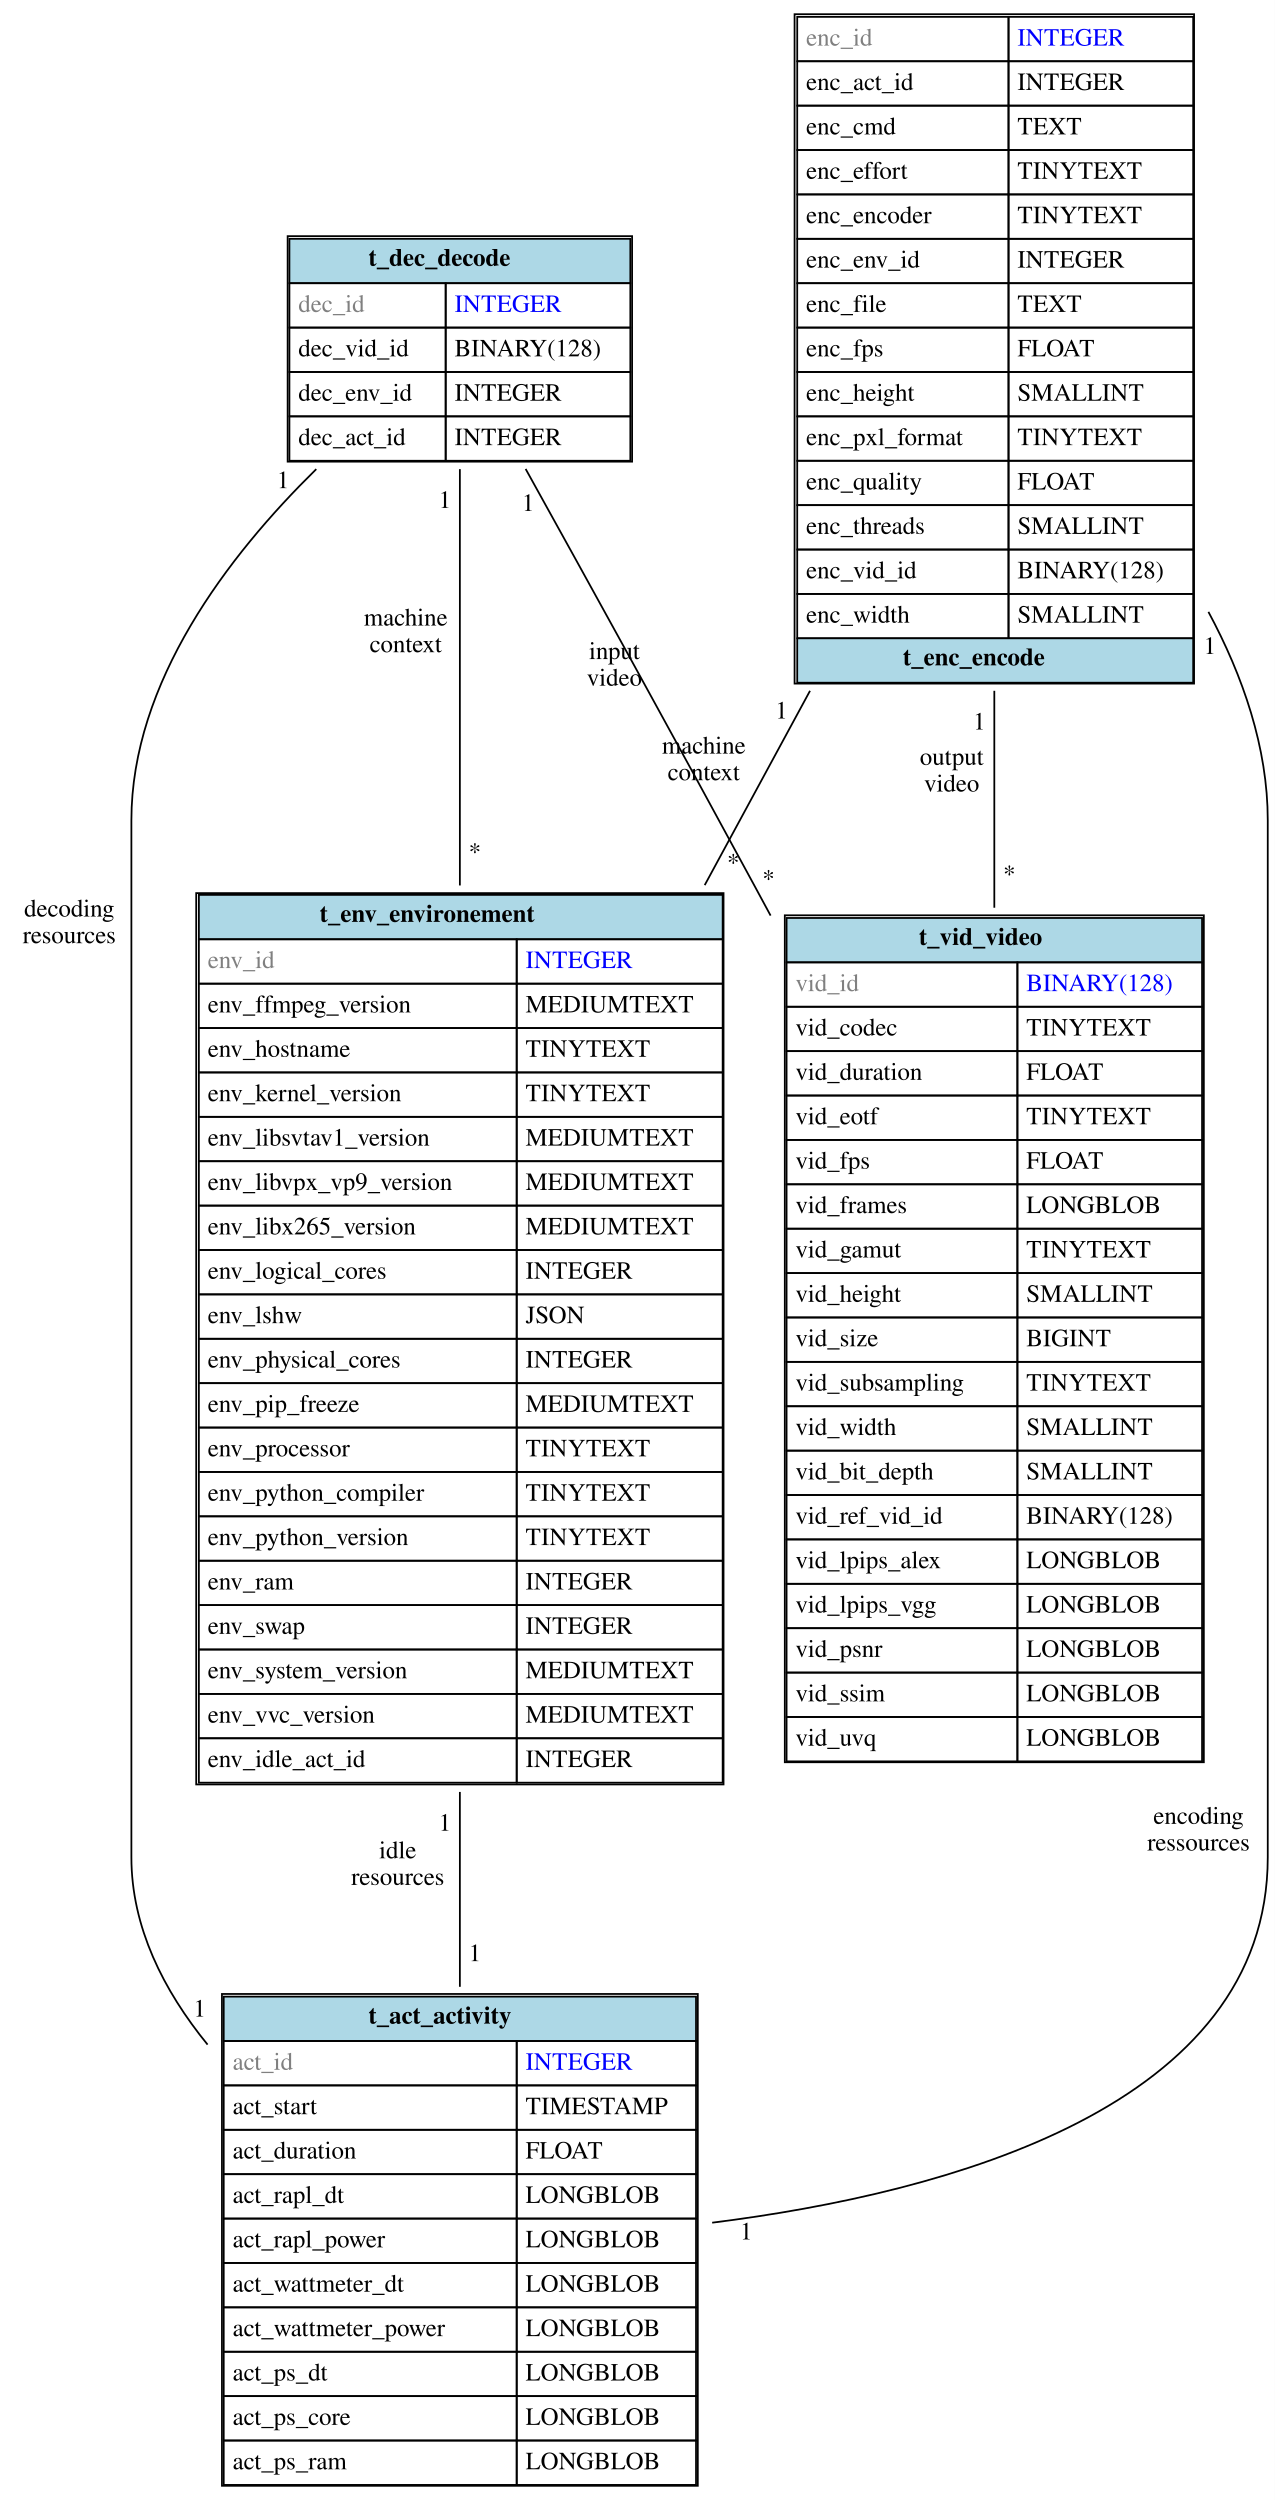
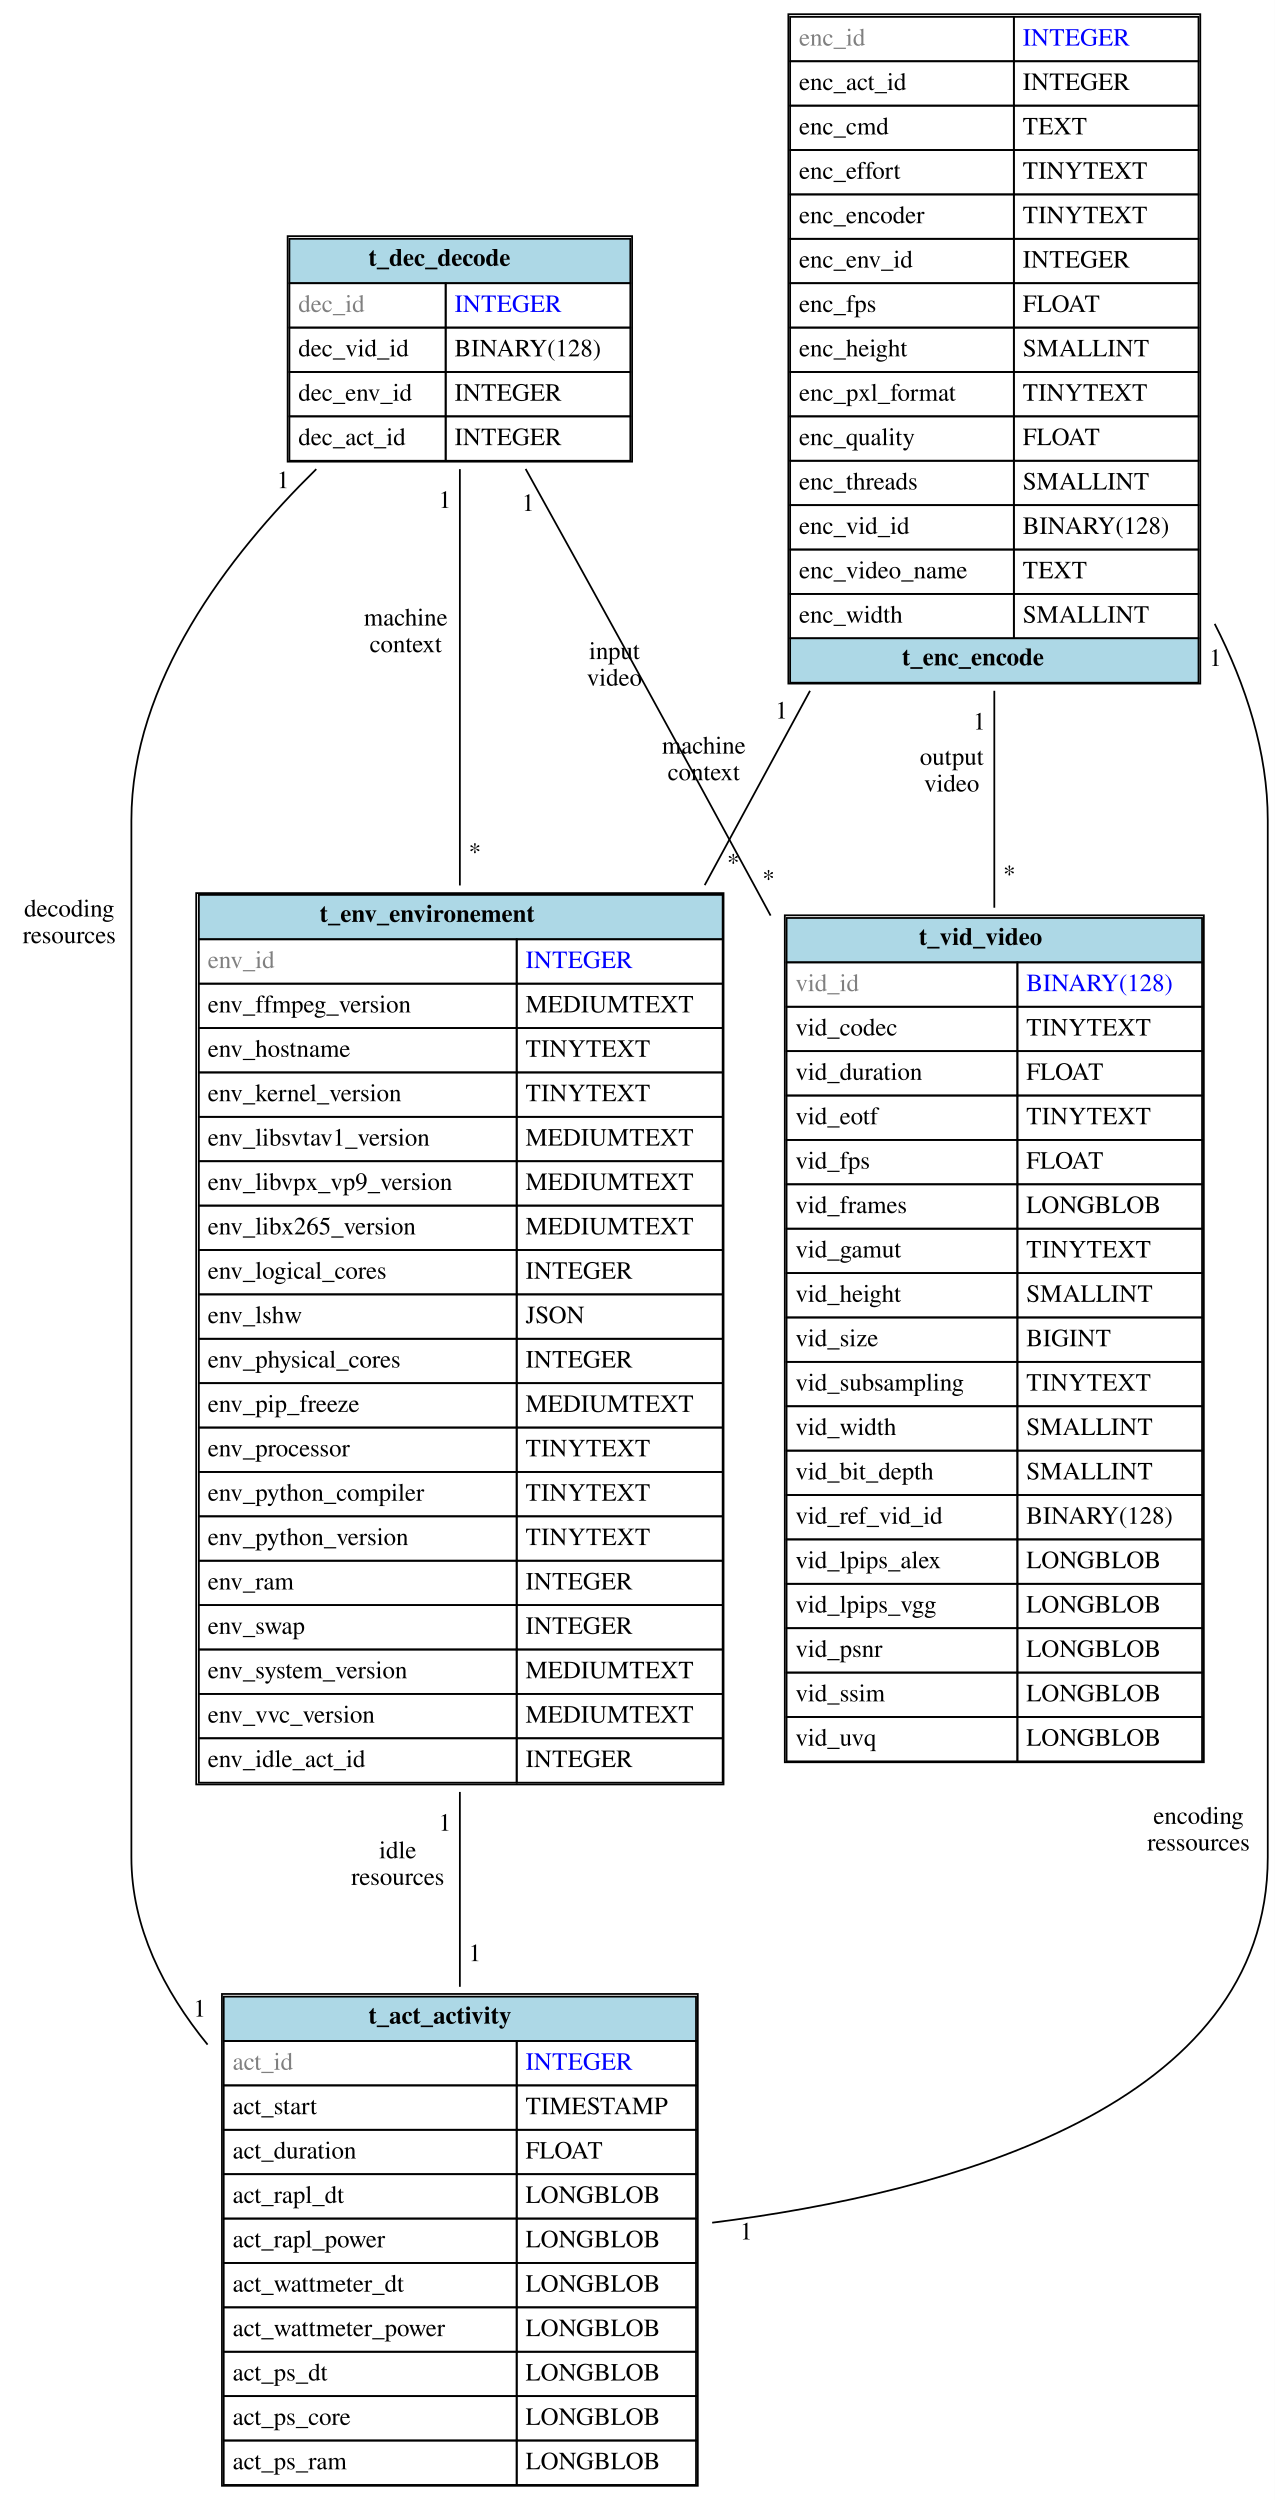
<svg xmlns="http://www.w3.org/2000/svg" width="718pt" height="1408pt" viewBox="0.00 0.00 718.00 1408.00">
  <g id="graph0" class="graph" transform="scale(1 1) rotate(0) translate(4 1404)">
    <polygon fill="white" stroke="transparent" points="-4,4 -4,-1404 714,-1404 714,4 -4,4" />
    <g id="node1" class="node">
      <polygon fill="lightblue" stroke="transparent" points="122,-254.5 122,-279.5 388,-279.5 388,-254.5 122,-254.5" />
      <polygon fill="none" stroke="black" points="122,-254.5 122,-279.5 388,-279.5 388,-254.5 122,-254.5" />
      <text text-anchor="start" x="203.5" y="-264.3" font-family="Times,serif" font-weight="bold" font-size="14.00">t_act_activity</text>
      <polygon fill="none" stroke="black" points="122,-229.5 122,-254.5 287,-254.5 287,-229.5 122,-229.5" />
      <text text-anchor="start" x="127" y="-238.3" font-family="Times,serif" font-size="14.00" fill="gray">act_id</text>
      <polygon fill="none" stroke="black" points="287,-229.5 287,-254.5 388,-254.5 388,-229.5 287,-229.5" />
      <text text-anchor="start" x="292" y="-238.3" font-family="Times,serif" font-size="14.00" fill="blue">INTEGER</text>
      <polygon fill="none" stroke="black" points="122,-204.5 122,-229.5 287,-229.5 287,-204.5 122,-204.5" />
      <text text-anchor="start" x="127" y="-213.3" font-family="Times,serif" font-size="14.00">act_start</text>
      <polygon fill="none" stroke="black" points="287,-204.5 287,-229.5 388,-229.5 388,-204.5 287,-204.5" />
      <text text-anchor="start" x="292" y="-213.3" font-family="Times,serif" font-size="14.00">TIMESTAMP</text>
      <polygon fill="none" stroke="black" points="122,-179.5 122,-204.5 287,-204.5 287,-179.5 122,-179.5" />
      <text text-anchor="start" x="127" y="-188.3" font-family="Times,serif" font-size="14.00">act_duration</text>
      <polygon fill="none" stroke="black" points="287,-179.5 287,-204.5 388,-204.5 388,-179.5 287,-179.5" />
      <text text-anchor="start" x="292" y="-188.3" font-family="Times,serif" font-size="14.00">FLOAT</text>
      <polygon fill="none" stroke="black" points="122,-154.5 122,-179.5 287,-179.5 287,-154.5 122,-154.5" />
      <text text-anchor="start" x="127" y="-163.3" font-family="Times,serif" font-size="14.00">act_rapl_dt</text>
      <polygon fill="none" stroke="black" points="287,-154.5 287,-179.5 388,-179.5 388,-154.5 287,-154.5" />
      <text text-anchor="start" x="292" y="-163.3" font-family="Times,serif" font-size="14.00">LONGBLOB</text>
      <polygon fill="none" stroke="black" points="122,-129.5 122,-154.5 287,-154.5 287,-129.5 122,-129.5" />
      <text text-anchor="start" x="127" y="-138.3" font-family="Times,serif" font-size="14.00">act_rapl_power</text>
      <polygon fill="none" stroke="black" points="287,-129.5 287,-154.5 388,-154.5 388,-129.5 287,-129.5" />
      <text text-anchor="start" x="292" y="-138.3" font-family="Times,serif" font-size="14.00">LONGBLOB</text>
      <polygon fill="none" stroke="black" points="122,-104.5 122,-129.5 287,-129.5 287,-104.5 122,-104.5" />
      <text text-anchor="start" x="127" y="-113.3" font-family="Times,serif" font-size="14.00">act_wattmeter_dt</text>
      <polygon fill="none" stroke="black" points="287,-104.5 287,-129.5 388,-129.5 388,-104.5 287,-104.5" />
      <text text-anchor="start" x="292" y="-113.3" font-family="Times,serif" font-size="14.00">LONGBLOB</text>
      <polygon fill="none" stroke="black" points="122,-79.5 122,-104.5 287,-104.5 287,-79.5 122,-79.5" />
      <text text-anchor="start" x="127" y="-88.3" font-family="Times,serif" font-size="14.00">act_wattmeter_power</text>
      <polygon fill="none" stroke="black" points="287,-79.5 287,-104.5 388,-104.5 388,-79.5 287,-79.5" />
      <text text-anchor="start" x="292" y="-88.3" font-family="Times,serif" font-size="14.00">LONGBLOB</text>
      <polygon fill="none" stroke="black" points="122,-54.5 122,-79.5 287,-79.5 287,-54.5 122,-54.5" />
      <text text-anchor="start" x="127" y="-63.3" font-family="Times,serif" font-size="14.00">act_ps_dt</text>
      <polygon fill="none" stroke="black" points="287,-54.5 287,-79.5 388,-79.5 388,-54.5 287,-54.5" />
      <text text-anchor="start" x="292" y="-63.3" font-family="Times,serif" font-size="14.00">LONGBLOB</text>
      <polygon fill="none" stroke="black" points="122,-29.5 122,-54.5 287,-54.5 287,-29.5 122,-29.5" />
      <text text-anchor="start" x="127" y="-38.3" font-family="Times,serif" font-size="14.00">act_ps_core</text>
      <polygon fill="none" stroke="black" points="287,-29.5 287,-54.5 388,-54.5 388,-29.5 287,-29.5" />
      <text text-anchor="start" x="292" y="-38.3" font-family="Times,serif" font-size="14.00">LONGBLOB</text>
      <polygon fill="none" stroke="black" points="122,-4.5 122,-29.5 287,-29.5 287,-4.5 122,-4.5" />
      <text text-anchor="start" x="127" y="-13.3" font-family="Times,serif" font-size="14.00">act_ps_ram</text>
      <polygon fill="none" stroke="black" points="287,-4.5 287,-29.5 388,-29.5 388,-4.5 287,-4.5" />
      <text text-anchor="start" x="292" y="-13.3" font-family="Times,serif" font-size="14.00">LONGBLOB</text>
      <polygon fill="none" stroke="black" points="121,-4 121,-281 389,-281 389,-4 121,-4" />
    </g>
    <g id="node2" class="node">
      <polygon fill="lightblue" stroke="transparent" points="439,-862 439,-887 673,-887 673,-862 439,-862" />
      <polygon fill="none" stroke="black" points="439,-862 439,-887 673,-887 673,-862 439,-862" />
      <text text-anchor="start" x="513.5" y="-871.8" font-family="Times,serif" font-weight="bold" font-size="14.00">t_vid_video</text>
      <polygon fill="none" stroke="black" points="439,-837 439,-862 569,-862 569,-837 439,-837" />
      <text text-anchor="start" x="444" y="-845.8" font-family="Times,serif" font-size="14.00" fill="gray">vid_id</text>
      <polygon fill="none" stroke="black" points="569,-837 569,-862 673,-862 673,-837 569,-837" />
      <text text-anchor="start" x="574" y="-845.8" font-family="Times,serif" font-size="14.00" fill="blue">BINARY(128)</text>
      <polygon fill="none" stroke="black" points="439,-812 439,-837 569,-837 569,-812 439,-812" />
      <text text-anchor="start" x="444" y="-820.8" font-family="Times,serif" font-size="14.00">vid_codec</text>
      <polygon fill="none" stroke="black" points="569,-812 569,-837 673,-837 673,-812 569,-812" />
      <text text-anchor="start" x="574" y="-820.8" font-family="Times,serif" font-size="14.00">TINYTEXT</text>
      <polygon fill="none" stroke="black" points="439,-787 439,-812 569,-812 569,-787 439,-787" />
      <text text-anchor="start" x="444" y="-795.8" font-family="Times,serif" font-size="14.00">vid_duration</text>
      <polygon fill="none" stroke="black" points="569,-787 569,-812 673,-812 673,-787 569,-787" />
      <text text-anchor="start" x="574" y="-795.8" font-family="Times,serif" font-size="14.00">FLOAT</text>
      <polygon fill="none" stroke="black" points="439,-762 439,-787 569,-787 569,-762 439,-762" />
      <text text-anchor="start" x="444" y="-770.8" font-family="Times,serif" font-size="14.00">vid_eotf</text>
      <polygon fill="none" stroke="black" points="569,-762 569,-787 673,-787 673,-762 569,-762" />
      <text text-anchor="start" x="574" y="-770.8" font-family="Times,serif" font-size="14.00">TINYTEXT</text>
      <polygon fill="none" stroke="black" points="439,-737 439,-762 569,-762 569,-737 439,-737" />
      <text text-anchor="start" x="444" y="-745.8" font-family="Times,serif" font-size="14.00">vid_fps</text>
      <polygon fill="none" stroke="black" points="569,-737 569,-762 673,-762 673,-737 569,-737" />
      <text text-anchor="start" x="574" y="-745.8" font-family="Times,serif" font-size="14.00">FLOAT</text>
      <polygon fill="none" stroke="black" points="439,-712 439,-737 569,-737 569,-712 439,-712" />
      <text text-anchor="start" x="444" y="-720.8" font-family="Times,serif" font-size="14.00">vid_frames</text>
      <polygon fill="none" stroke="black" points="569,-712 569,-737 673,-737 673,-712 569,-712" />
      <text text-anchor="start" x="574" y="-720.8" font-family="Times,serif" font-size="14.00">LONGBLOB</text>
      <polygon fill="none" stroke="black" points="439,-687 439,-712 569,-712 569,-687 439,-687" />
      <text text-anchor="start" x="444" y="-695.8" font-family="Times,serif" font-size="14.00">vid_gamut</text>
      <polygon fill="none" stroke="black" points="569,-687 569,-712 673,-712 673,-687 569,-687" />
      <text text-anchor="start" x="574" y="-695.8" font-family="Times,serif" font-size="14.00">TINYTEXT</text>
      <polygon fill="none" stroke="black" points="439,-662 439,-687 569,-687 569,-662 439,-662" />
      <text text-anchor="start" x="444" y="-670.8" font-family="Times,serif" font-size="14.00">vid_height</text>
      <polygon fill="none" stroke="black" points="569,-662 569,-687 673,-687 673,-662 569,-662" />
      <text text-anchor="start" x="574" y="-670.8" font-family="Times,serif" font-size="14.00">SMALLINT</text>
      <polygon fill="none" stroke="black" points="439,-637 439,-662 569,-662 569,-637 439,-637" />
      <text text-anchor="start" x="444" y="-645.8" font-family="Times,serif" font-size="14.00">vid_size</text>
      <polygon fill="none" stroke="black" points="569,-637 569,-662 673,-662 673,-637 569,-637" />
      <text text-anchor="start" x="574" y="-645.8" font-family="Times,serif" font-size="14.00">BIGINT</text>
      <polygon fill="none" stroke="black" points="439,-612 439,-637 569,-637 569,-612 439,-612" />
      <text text-anchor="start" x="444" y="-620.8" font-family="Times,serif" font-size="14.00">vid_subsampling</text>
      <polygon fill="none" stroke="black" points="569,-612 569,-637 673,-637 673,-612 569,-612" />
      <text text-anchor="start" x="574" y="-620.8" font-family="Times,serif" font-size="14.00">TINYTEXT</text>
      <polygon fill="none" stroke="black" points="439,-587 439,-612 569,-612 569,-587 439,-587" />
      <text text-anchor="start" x="444" y="-595.8" font-family="Times,serif" font-size="14.00">vid_width</text>
      <polygon fill="none" stroke="black" points="569,-587 569,-612 673,-612 673,-587 569,-587" />
      <text text-anchor="start" x="574" y="-595.8" font-family="Times,serif" font-size="14.00">SMALLINT</text>
      <polygon fill="none" stroke="black" points="439,-562 439,-587 569,-587 569,-562 439,-562" />
      <text text-anchor="start" x="444" y="-570.8" font-family="Times,serif" font-size="14.00">vid_bit_depth</text>
      <polygon fill="none" stroke="black" points="569,-562 569,-587 673,-587 673,-562 569,-562" />
      <text text-anchor="start" x="574" y="-570.8" font-family="Times,serif" font-size="14.00">SMALLINT</text>
      <polygon fill="none" stroke="black" points="439,-537 439,-562 569,-562 569,-537 439,-537" />
      <text text-anchor="start" x="444" y="-545.8" font-family="Times,serif" font-size="14.00">vid_ref_vid_id</text>
      <polygon fill="none" stroke="black" points="569,-537 569,-562 673,-562 673,-537 569,-537" />
      <text text-anchor="start" x="574" y="-545.8" font-family="Times,serif" font-size="14.00">BINARY(128)</text>
      <polygon fill="none" stroke="black" points="439,-512 439,-537 569,-537 569,-512 439,-512" />
      <text text-anchor="start" x="444" y="-520.8" font-family="Times,serif" font-size="14.00">vid_lpips_alex</text>
      <polygon fill="none" stroke="black" points="569,-512 569,-537 673,-537 673,-512 569,-512" />
      <text text-anchor="start" x="574" y="-520.8" font-family="Times,serif" font-size="14.00">LONGBLOB</text>
      <polygon fill="none" stroke="black" points="439,-487 439,-512 569,-512 569,-487 439,-487" />
      <text text-anchor="start" x="444" y="-495.8" font-family="Times,serif" font-size="14.00">vid_lpips_vgg</text>
      <polygon fill="none" stroke="black" points="569,-487 569,-512 673,-512 673,-487 569,-487" />
      <text text-anchor="start" x="574" y="-495.8" font-family="Times,serif" font-size="14.00">LONGBLOB</text>
      <polygon fill="none" stroke="black" points="439,-462 439,-487 569,-487 569,-462 439,-462" />
      <text text-anchor="start" x="444" y="-470.8" font-family="Times,serif" font-size="14.00">vid_psnr</text>
      <polygon fill="none" stroke="black" points="569,-462 569,-487 673,-487 673,-462 569,-462" />
      <text text-anchor="start" x="574" y="-470.8" font-family="Times,serif" font-size="14.00">LONGBLOB</text>
      <polygon fill="none" stroke="black" points="439,-437 439,-462 569,-462 569,-437 439,-437" />
      <text text-anchor="start" x="444" y="-445.8" font-family="Times,serif" font-size="14.00">vid_ssim</text>
      <polygon fill="none" stroke="black" points="569,-437 569,-462 673,-462 673,-437 569,-437" />
      <text text-anchor="start" x="574" y="-445.8" font-family="Times,serif" font-size="14.00">LONGBLOB</text>
      <polygon fill="none" stroke="black" points="439,-412 439,-437 569,-437 569,-412 439,-412" />
      <text text-anchor="start" x="444" y="-420.8" font-family="Times,serif" font-size="14.00">vid_uvq</text>
      <polygon fill="none" stroke="black" points="569,-412 569,-437 673,-437 673,-412 569,-412" />
      <text text-anchor="start" x="574" y="-420.8" font-family="Times,serif" font-size="14.00">LONGBLOB</text>
      <polygon fill="none" stroke="black" points="438,-411.5 438,-888.5 674,-888.5 674,-411.5 438,-411.5" />
    </g>
    <g id="node3" class="node">
      <polygon fill="lightblue" stroke="transparent" points="108,-875 108,-900 403,-900 403,-875 108,-875" />
      <polygon fill="none" stroke="black" points="108,-875 108,-900 403,-900 403,-875 108,-875" />
      <text text-anchor="start" x="176" y="-884.8" font-family="Times,serif" font-weight="bold" font-size="14.00">t_env_environement</text>
      <polygon fill="none" stroke="black" points="108,-850 108,-875 287,-875 287,-850 108,-850" />
      <text text-anchor="start" x="113" y="-858.8" font-family="Times,serif" font-size="14.00" fill="gray">env_id</text>
      <polygon fill="none" stroke="black" points="287,-850 287,-875 403,-875 403,-850 287,-850" />
      <text text-anchor="start" x="292" y="-858.8" font-family="Times,serif" font-size="14.00" fill="blue">INTEGER</text>
      <polygon fill="none" stroke="black" points="108,-825 108,-850 287,-850 287,-825 108,-825" />
      <text text-anchor="start" x="113" y="-833.8" font-family="Times,serif" font-size="14.00">env_ffmpeg_version</text>
      <polygon fill="none" stroke="black" points="287,-825 287,-850 403,-850 403,-825 287,-825" />
      <text text-anchor="start" x="292" y="-833.8" font-family="Times,serif" font-size="14.00">MEDIUMTEXT</text>
      <polygon fill="none" stroke="black" points="108,-800 108,-825 287,-825 287,-800 108,-800" />
      <text text-anchor="start" x="113" y="-808.8" font-family="Times,serif" font-size="14.00">env_hostname</text>
      <polygon fill="none" stroke="black" points="287,-800 287,-825 403,-825 403,-800 287,-800" />
      <text text-anchor="start" x="292" y="-808.8" font-family="Times,serif" font-size="14.00">TINYTEXT</text>
      <polygon fill="none" stroke="black" points="108,-775 108,-800 287,-800 287,-775 108,-775" />
      <text text-anchor="start" x="113" y="-783.8" font-family="Times,serif" font-size="14.00">env_kernel_version</text>
      <polygon fill="none" stroke="black" points="287,-775 287,-800 403,-800 403,-775 287,-775" />
      <text text-anchor="start" x="292" y="-783.8" font-family="Times,serif" font-size="14.00">TINYTEXT</text>
      <polygon fill="none" stroke="black" points="108,-750 108,-775 287,-775 287,-750 108,-750" />
      <text text-anchor="start" x="113" y="-758.8" font-family="Times,serif" font-size="14.00">env_libsvtav1_version</text>
      <polygon fill="none" stroke="black" points="287,-750 287,-775 403,-775 403,-750 287,-750" />
      <text text-anchor="start" x="292" y="-758.8" font-family="Times,serif" font-size="14.00">MEDIUMTEXT</text>
      <polygon fill="none" stroke="black" points="108,-725 108,-750 287,-750 287,-725 108,-725" />
      <text text-anchor="start" x="113" y="-733.8" font-family="Times,serif" font-size="14.00">env_libvpx_vp9_version</text>
      <polygon fill="none" stroke="black" points="287,-725 287,-750 403,-750 403,-725 287,-725" />
      <text text-anchor="start" x="292" y="-733.8" font-family="Times,serif" font-size="14.00">MEDIUMTEXT</text>
      <polygon fill="none" stroke="black" points="108,-700 108,-725 287,-725 287,-700 108,-700" />
      <text text-anchor="start" x="113" y="-708.8" font-family="Times,serif" font-size="14.00">env_libx265_version</text>
      <polygon fill="none" stroke="black" points="287,-700 287,-725 403,-725 403,-700 287,-700" />
      <text text-anchor="start" x="292" y="-708.8" font-family="Times,serif" font-size="14.00">MEDIUMTEXT</text>
      <polygon fill="none" stroke="black" points="108,-675 108,-700 287,-700 287,-675 108,-675" />
      <text text-anchor="start" x="113" y="-683.8" font-family="Times,serif" font-size="14.00">env_logical_cores</text>
      <polygon fill="none" stroke="black" points="287,-675 287,-700 403,-700 403,-675 287,-675" />
      <text text-anchor="start" x="292" y="-683.8" font-family="Times,serif" font-size="14.00">INTEGER</text>
      <polygon fill="none" stroke="black" points="108,-650 108,-675 287,-675 287,-650 108,-650" />
      <text text-anchor="start" x="113" y="-658.8" font-family="Times,serif" font-size="14.00">env_lshw</text>
      <polygon fill="none" stroke="black" points="287,-650 287,-675 403,-675 403,-650 287,-650" />
      <text text-anchor="start" x="292" y="-658.8" font-family="Times,serif" font-size="14.00">JSON</text>
      <polygon fill="none" stroke="black" points="108,-625 108,-650 287,-650 287,-625 108,-625" />
      <text text-anchor="start" x="113" y="-633.8" font-family="Times,serif" font-size="14.00">env_physical_cores</text>
      <polygon fill="none" stroke="black" points="287,-625 287,-650 403,-650 403,-625 287,-625" />
      <text text-anchor="start" x="292" y="-633.8" font-family="Times,serif" font-size="14.00">INTEGER</text>
      <polygon fill="none" stroke="black" points="108,-600 108,-625 287,-625 287,-600 108,-600" />
      <text text-anchor="start" x="113" y="-608.8" font-family="Times,serif" font-size="14.00">env_pip_freeze</text>
      <polygon fill="none" stroke="black" points="287,-600 287,-625 403,-625 403,-600 287,-600" />
      <text text-anchor="start" x="292" y="-608.8" font-family="Times,serif" font-size="14.00">MEDIUMTEXT</text>
      <polygon fill="none" stroke="black" points="108,-575 108,-600 287,-600 287,-575 108,-575" />
      <text text-anchor="start" x="113" y="-583.8" font-family="Times,serif" font-size="14.00">env_processor</text>
      <polygon fill="none" stroke="black" points="287,-575 287,-600 403,-600 403,-575 287,-575" />
      <text text-anchor="start" x="292" y="-583.8" font-family="Times,serif" font-size="14.00">TINYTEXT</text>
      <polygon fill="none" stroke="black" points="108,-550 108,-575 287,-575 287,-550 108,-550" />
      <text text-anchor="start" x="113" y="-558.8" font-family="Times,serif" font-size="14.00">env_python_compiler</text>
      <polygon fill="none" stroke="black" points="287,-550 287,-575 403,-575 403,-550 287,-550" />
      <text text-anchor="start" x="292" y="-558.8" font-family="Times,serif" font-size="14.00">TINYTEXT</text>
      <polygon fill="none" stroke="black" points="108,-525 108,-550 287,-550 287,-525 108,-525" />
      <text text-anchor="start" x="113" y="-533.8" font-family="Times,serif" font-size="14.00">env_python_version</text>
      <polygon fill="none" stroke="black" points="287,-525 287,-550 403,-550 403,-525 287,-525" />
      <text text-anchor="start" x="292" y="-533.8" font-family="Times,serif" font-size="14.00">TINYTEXT</text>
      <polygon fill="none" stroke="black" points="108,-500 108,-525 287,-525 287,-500 108,-500" />
      <text text-anchor="start" x="113" y="-508.8" font-family="Times,serif" font-size="14.00">env_ram</text>
      <polygon fill="none" stroke="black" points="287,-500 287,-525 403,-525 403,-500 287,-500" />
      <text text-anchor="start" x="292" y="-508.8" font-family="Times,serif" font-size="14.00">INTEGER</text>
      <polygon fill="none" stroke="black" points="108,-475 108,-500 287,-500 287,-475 108,-475" />
      <text text-anchor="start" x="113" y="-483.8" font-family="Times,serif" font-size="14.00">env_swap</text>
      <polygon fill="none" stroke="black" points="287,-475 287,-500 403,-500 403,-475 287,-475" />
      <text text-anchor="start" x="292" y="-483.8" font-family="Times,serif" font-size="14.00">INTEGER</text>
      <polygon fill="none" stroke="black" points="108,-450 108,-475 287,-475 287,-450 108,-450" />
      <text text-anchor="start" x="113" y="-458.8" font-family="Times,serif" font-size="14.00">env_system_version</text>
      <polygon fill="none" stroke="black" points="287,-450 287,-475 403,-475 403,-450 287,-450" />
      <text text-anchor="start" x="292" y="-458.8" font-family="Times,serif" font-size="14.00">MEDIUMTEXT</text>
      <polygon fill="none" stroke="black" points="108,-425 108,-450 287,-450 287,-425 108,-425" />
      <text text-anchor="start" x="113" y="-433.8" font-family="Times,serif" font-size="14.00">env_vvc_version</text>
      <polygon fill="none" stroke="black" points="287,-425 287,-450 403,-450 403,-425 287,-425" />
      <text text-anchor="start" x="292" y="-433.8" font-family="Times,serif" font-size="14.00">MEDIUMTEXT</text>
      <polygon fill="none" stroke="black" points="108,-400 108,-425 287,-425 287,-400 108,-400" />
      <text text-anchor="start" x="113" y="-408.8" font-family="Times,serif" font-size="14.00">env_idle_act_id</text>
      <polygon fill="none" stroke="black" points="287,-400 287,-425 403,-425 403,-400 287,-400" />
      <text text-anchor="start" x="292" y="-408.8" font-family="Times,serif" font-size="14.00">INTEGER</text>
      <polygon fill="none" stroke="black" points="106.5,-399 106.5,-901 403.5,-901 403.5,-399 106.5,-399" />
    </g>
    <g id="edge7" class="edge">
      <path fill="none" stroke="black" d="M255,-394.77C255,-357.03 255,-319.33 255,-285.05" />
      <text text-anchor="middle" x="220" y="-357.41" font-family="Times,serif" font-size="14.00">idle</text>
      <text text-anchor="middle" x="220" y="-342.41" font-family="Times,serif" font-size="14.00">resources</text>
      <text text-anchor="middle" x="263.45" y="-299.48" font-family="Times,serif" font-size="14.00">1</text>
      <text text-anchor="middle" x="246.55" y="-372.94" font-family="Times,serif" font-size="14.00">1</text>
    </g>
    <g id="node4" class="node">
      <polygon fill="lightblue" stroke="transparent" points="159,-1244.5 159,-1269.5 351,-1269.5 351,-1244.5 159,-1244.5" />
      <polygon fill="none" stroke="black" points="159,-1244.5 159,-1269.5 351,-1269.5 351,-1244.5 159,-1244.5" />
      <text text-anchor="start" x="203.5" y="-1254.3" font-family="Times,serif" font-weight="bold" font-size="14.00">t_dec_decode</text>
      <polygon fill="none" stroke="black" points="159,-1219.5 159,-1244.5 247,-1244.5 247,-1219.5 159,-1219.5" />
      <text text-anchor="start" x="164" y="-1228.3" font-family="Times,serif" font-size="14.00" fill="gray">dec_id</text>
      <polygon fill="none" stroke="black" points="247,-1219.5 247,-1244.5 351,-1244.5 351,-1219.5 247,-1219.5" />
      <text text-anchor="start" x="252" y="-1228.3" font-family="Times,serif" font-size="14.00" fill="blue">INTEGER</text>
      <polygon fill="none" stroke="black" points="159,-1194.5 159,-1219.5 247,-1219.5 247,-1194.5 159,-1194.5" />
      <text text-anchor="start" x="164" y="-1203.3" font-family="Times,serif" font-size="14.00">dec_vid_id</text>
      <polygon fill="none" stroke="black" points="247,-1194.5 247,-1219.5 351,-1219.5 351,-1194.5 247,-1194.5" />
      <text text-anchor="start" x="252" y="-1203.3" font-family="Times,serif" font-size="14.00">BINARY(128)</text>
      <polygon fill="none" stroke="black" points="159,-1169.5 159,-1194.5 247,-1194.5 247,-1169.5 159,-1169.5" />
      <text text-anchor="start" x="164" y="-1178.3" font-family="Times,serif" font-size="14.00">dec_env_id</text>
      <polygon fill="none" stroke="black" points="247,-1169.5 247,-1194.5 351,-1194.5 351,-1169.5 247,-1169.5" />
      <text text-anchor="start" x="252" y="-1178.3" font-family="Times,serif" font-size="14.00">INTEGER</text>
      <polygon fill="none" stroke="black" points="159,-1144.5 159,-1169.5 247,-1169.5 247,-1144.5 159,-1144.5" />
      <text text-anchor="start" x="164" y="-1153.3" font-family="Times,serif" font-size="14.00">dec_act_id</text>
      <polygon fill="none" stroke="black" points="247,-1144.5 247,-1169.5 351,-1169.5 351,-1144.5 247,-1144.5" />
      <text text-anchor="start" x="252" y="-1153.3" font-family="Times,serif" font-size="14.00">INTEGER</text>
      <polygon fill="none" stroke="black" points="158,-1144 158,-1271 352,-1271 352,-1144 158,-1144" />
    </g>
    <g id="edge4" class="edge">
      <path fill="none" stroke="black" d="M174.13,-1139.8C124.34,-1090.92 70,-1019.75 70,-942 70,-942 70,-942 70,-358 70,-318.66 88.07,-282.96 112.91,-252.47" />
      <text text-anchor="middle" x="35" y="-887.8" font-family="Times,serif" font-size="14.00">decoding</text>
      <text text-anchor="middle" x="35" y="-872.8" font-family="Times,serif" font-size="14.00">resources</text>
      <text text-anchor="middle" x="108.45" y="-268.26" font-family="Times,serif" font-size="14.00">1</text>
      <text text-anchor="middle" x="155.4" y="-1129.07" font-family="Times,serif" font-size="14.00">1</text>
    </g>
    <g id="edge6" class="edge">
      <path fill="none" stroke="black" d="M292.04,-1139.89C325.87,-1078.9 377.14,-986.07 421,-905 423.97,-899.51 426.97,-893.95 430,-888.34" />
      <text text-anchor="middle" x="342.03" y="-1032.82" font-family="Times,serif" font-size="14.00">input</text>
      <text text-anchor="middle" x="342.03" y="-1017.82" font-family="Times,serif" font-size="14.00">video</text>
      <text text-anchor="middle" x="428.83" y="-904.61" font-family="Times,serif" font-size="14.00">*</text>
      <text text-anchor="middle" x="293.44" y="-1116.24" font-family="Times,serif" font-size="14.00">1</text>
    </g>
    <g id="edge5" class="edge">
      <path fill="none" stroke="black" d="M255,-1139.77C255,-1081.03 255,-991.64 255,-905.3" />
      <text text-anchor="middle" x="224.5" y="-1051.69" font-family="Times,serif" font-size="14.00">machine</text>
      <text text-anchor="middle" x="224.5" y="-1036.69" font-family="Times,serif" font-size="14.00">context</text>
      <text text-anchor="middle" x="263.45" y="-919.72" font-family="Times,serif" font-size="14.00">*</text>
      <text text-anchor="middle" x="246.55" y="-1117.94" font-family="Times,serif" font-size="14.00">1</text>
    </g>
    <g id="node5" class="node">
-       <polygon fill="none" stroke="black" points="445,-1369.5 445,-1394.5 564,-1394.5 564,-1369.5 445,-1369.5" />
-       <text text-anchor="start" x="450" y="-1378.3" font-family="Times,serif" font-size="14.00" fill="gray">enc_id</text>
-       <polygon fill="none" stroke="black" points="564,-1369.5 564,-1394.5 668,-1394.5 668,-1369.5 564,-1369.5" />
-       <text text-anchor="start" x="569" y="-1378.3" font-family="Times,serif" font-size="14.00" fill="blue">INTEGER</text>
-       <polygon fill="none" stroke="black" points="445,-1344.5 445,-1369.5 564,-1369.5 564,-1344.5 445,-1344.5" />
-       <text text-anchor="start" x="450" y="-1353.3" font-family="Times,serif" font-size="14.00">enc_act_id</text>
-       <polygon fill="none" stroke="black" points="564,-1344.5 564,-1369.5 668,-1369.5 668,-1344.5 564,-1344.5" />
-       <text text-anchor="start" x="569" y="-1353.3" font-family="Times,serif" font-size="14.00">INTEGER</text>
-       <polygon fill="none" stroke="black" points="445,-1319.5 445,-1344.5 564,-1344.5 564,-1319.5 445,-1319.5" />
-       <text text-anchor="start" x="450" y="-1328.3" font-family="Times,serif" font-size="14.00">enc_cmd</text>
-       <polygon fill="none" stroke="black" points="564,-1319.5 564,-1344.5 668,-1344.5 668,-1319.5 564,-1319.5" />
-       <text text-anchor="start" x="569" y="-1328.3" font-family="Times,serif" font-size="14.00">TEXT</text>
-       <polygon fill="none" stroke="black" points="445,-1294.5 445,-1319.5 564,-1319.5 564,-1294.5 445,-1294.5" />
-       <text text-anchor="start" x="450" y="-1303.3" font-family="Times,serif" font-size="14.00">enc_effort</text>
-       <polygon fill="none" stroke="black" points="564,-1294.5 564,-1319.5 668,-1319.5 668,-1294.5 564,-1294.5" />
-       <text text-anchor="start" x="569" y="-1303.3" font-family="Times,serif" font-size="14.00">TINYTEXT</text>
-       <polygon fill="none" stroke="black" points="445,-1269.5 445,-1294.5 564,-1294.5 564,-1269.5 445,-1269.5" />
-       <text text-anchor="start" x="450" y="-1278.3" font-family="Times,serif" font-size="14.00">enc_encoder</text>
-       <polygon fill="none" stroke="black" points="564,-1269.5 564,-1294.5 668,-1294.5 668,-1269.5 564,-1269.5" />
-       <text text-anchor="start" x="569" y="-1278.3" font-family="Times,serif" font-size="14.00">TINYTEXT</text>
-       <polygon fill="none" stroke="black" points="445,-1244.5 445,-1269.5 564,-1269.5 564,-1244.5 445,-1244.5" />
-       <text text-anchor="start" x="450" y="-1253.3" font-family="Times,serif" font-size="14.00">enc_env_id</text>
-       <polygon fill="none" stroke="black" points="564,-1244.5 564,-1269.5 668,-1269.5 668,-1244.5 564,-1244.5" />
-       <text text-anchor="start" x="569" y="-1253.3" font-family="Times,serif" font-size="14.00">INTEGER</text>
-       <polygon fill="none" stroke="black" points="445,-1219.5 445,-1244.5 564,-1244.5 564,-1219.5 445,-1219.5" />
-       <text text-anchor="start" x="450" y="-1228.3" font-family="Times,serif" font-size="14.00">enc_file</text>
-       <polygon fill="none" stroke="black" points="564,-1219.5 564,-1244.5 668,-1244.5 668,-1219.5 564,-1219.5" />
-       <text text-anchor="start" x="569" y="-1228.3" font-family="Times,serif" font-size="14.00">TEXT</text>
-       <polygon fill="none" stroke="black" points="445,-1194.5 445,-1219.5 564,-1219.5 564,-1194.5 445,-1194.5" />
-       <text text-anchor="start" x="450" y="-1203.3" font-family="Times,serif" font-size="14.00">enc_fps</text>
-       <polygon fill="none" stroke="black" points="564,-1194.5 564,-1219.5 668,-1219.5 668,-1194.5 564,-1194.5" />
-       <text text-anchor="start" x="569" y="-1203.3" font-family="Times,serif" font-size="14.00">FLOAT</text>
-       <polygon fill="none" stroke="black" points="445,-1169.5 445,-1194.5 564,-1194.5 564,-1169.5 445,-1169.5" />
-       <text text-anchor="start" x="450" y="-1178.3" font-family="Times,serif" font-size="14.00">enc_height</text>
-       <polygon fill="none" stroke="black" points="564,-1169.5 564,-1194.5 668,-1194.5 668,-1169.5 564,-1169.5" />
-       <text text-anchor="start" x="569" y="-1178.3" font-family="Times,serif" font-size="14.00">SMALLINT</text>
-       <polygon fill="none" stroke="black" points="445,-1144.5 445,-1169.5 564,-1169.5 564,-1144.5 445,-1144.5" />
-       <text text-anchor="start" x="450" y="-1153.3" font-family="Times,serif" font-size="14.00">enc_pxl_format</text>
-       <polygon fill="none" stroke="black" points="564,-1144.5 564,-1169.5 668,-1169.5 668,-1144.5 564,-1144.5" />
-       <text text-anchor="start" x="569" y="-1153.3" font-family="Times,serif" font-size="14.00">TINYTEXT</text>
-       <polygon fill="none" stroke="black" points="445,-1119.5 445,-1144.5 564,-1144.5 564,-1119.5 445,-1119.5" />
-       <text text-anchor="start" x="450" y="-1128.3" font-family="Times,serif" font-size="14.00">enc_quality</text>
-       <polygon fill="none" stroke="black" points="564,-1119.5 564,-1144.5 668,-1144.5 668,-1119.5 564,-1119.5" />
-       <text text-anchor="start" x="569" y="-1128.3" font-family="Times,serif" font-size="14.00">FLOAT</text>
-       <polygon fill="none" stroke="black" points="445,-1094.5 445,-1119.5 564,-1119.5 564,-1094.5 445,-1094.5" />
-       <text text-anchor="start" x="450" y="-1103.3" font-family="Times,serif" font-size="14.00">enc_threads</text>
-       <polygon fill="none" stroke="black" points="564,-1094.5 564,-1119.5 668,-1119.5 668,-1094.5 564,-1094.5" />
-       <text text-anchor="start" x="569" y="-1103.3" font-family="Times,serif" font-size="14.00">SMALLINT</text>
-       <polygon fill="none" stroke="black" points="445,-1069.5 445,-1094.5 564,-1094.5 564,-1069.5 445,-1069.5" />
-       <text text-anchor="start" x="450" y="-1078.3" font-family="Times,serif" font-size="14.00">enc_vid_id</text>
-       <polygon fill="none" stroke="black" points="564,-1069.5 564,-1094.5 668,-1094.5 668,-1069.5 564,-1069.5" />
-       <text text-anchor="start" x="569" y="-1078.3" font-family="Times,serif" font-size="14.00">BINARY(128)</text>
-       <polygon fill="none" stroke="black" points="445,-1044.5 445,-1069.5 564,-1069.5 564,-1044.5 445,-1044.5" />
-       <text text-anchor="start" x="450" y="-1053.3" font-family="Times,serif" font-size="14.00">enc_width</text>
-       <polygon fill="none" stroke="black" points="564,-1044.5 564,-1069.5 668,-1069.5 668,-1044.5 564,-1044.5" />
-       <text text-anchor="start" x="569" y="-1053.3" font-family="Times,serif" font-size="14.00">SMALLINT</text>
-       <polygon fill="lightblue" stroke="transparent" points="445,-1019.5 445,-1044.5 668,-1044.5 668,-1019.5 445,-1019.5" />
-       <polygon fill="none" stroke="black" points="445,-1019.5 445,-1044.5 668,-1044.5 668,-1019.5 445,-1019.5" />
-       <text text-anchor="start" x="504.5" y="-1029.3" font-family="Times,serif" font-weight="bold" font-size="14.00">t_enc_encode</text>
-       <polygon fill="none" stroke="black" points="443.5,-1019 443.5,-1396 668.5,-1396 668.5,-1019 443.5,-1019" />
+       <polygon fill="none" stroke="black" points="441,-1369.5 441,-1394.5 567,-1394.5 567,-1369.5 441,-1369.5" />
+       <text text-anchor="start" x="446" y="-1378.3" font-family="Times,serif" font-size="14.00" fill="gray">enc_id</text>
+       <polygon fill="none" stroke="black" points="567,-1369.5 567,-1394.5 671,-1394.5 671,-1369.5 567,-1369.5" />
+       <text text-anchor="start" x="572" y="-1378.3" font-family="Times,serif" font-size="14.00" fill="blue">INTEGER</text>
+       <polygon fill="none" stroke="black" points="441,-1344.5 441,-1369.5 567,-1369.5 567,-1344.5 441,-1344.5" />
+       <text text-anchor="start" x="446" y="-1353.3" font-family="Times,serif" font-size="14.00">enc_act_id</text>
+       <polygon fill="none" stroke="black" points="567,-1344.5 567,-1369.5 671,-1369.5 671,-1344.5 567,-1344.5" />
+       <text text-anchor="start" x="572" y="-1353.3" font-family="Times,serif" font-size="14.00">INTEGER</text>
+       <polygon fill="none" stroke="black" points="441,-1319.5 441,-1344.5 567,-1344.5 567,-1319.5 441,-1319.5" />
+       <text text-anchor="start" x="446" y="-1328.3" font-family="Times,serif" font-size="14.00">enc_cmd</text>
+       <polygon fill="none" stroke="black" points="567,-1319.5 567,-1344.5 671,-1344.5 671,-1319.5 567,-1319.5" />
+       <text text-anchor="start" x="572" y="-1328.3" font-family="Times,serif" font-size="14.00">TEXT</text>
+       <polygon fill="none" stroke="black" points="441,-1294.5 441,-1319.5 567,-1319.5 567,-1294.5 441,-1294.5" />
+       <text text-anchor="start" x="446" y="-1303.3" font-family="Times,serif" font-size="14.00">enc_effort</text>
+       <polygon fill="none" stroke="black" points="567,-1294.5 567,-1319.5 671,-1319.5 671,-1294.5 567,-1294.5" />
+       <text text-anchor="start" x="572" y="-1303.3" font-family="Times,serif" font-size="14.00">TINYTEXT</text>
+       <polygon fill="none" stroke="black" points="441,-1269.5 441,-1294.5 567,-1294.5 567,-1269.5 441,-1269.5" />
+       <text text-anchor="start" x="446" y="-1278.3" font-family="Times,serif" font-size="14.00">enc_encoder</text>
+       <polygon fill="none" stroke="black" points="567,-1269.5 567,-1294.5 671,-1294.5 671,-1269.5 567,-1269.5" />
+       <text text-anchor="start" x="572" y="-1278.3" font-family="Times,serif" font-size="14.00">TINYTEXT</text>
+       <polygon fill="none" stroke="black" points="441,-1244.5 441,-1269.5 567,-1269.5 567,-1244.5 441,-1244.5" />
+       <text text-anchor="start" x="446" y="-1253.3" font-family="Times,serif" font-size="14.00">enc_env_id</text>
+       <polygon fill="none" stroke="black" points="567,-1244.5 567,-1269.5 671,-1269.5 671,-1244.5 567,-1244.5" />
+       <text text-anchor="start" x="572" y="-1253.3" font-family="Times,serif" font-size="14.00">INTEGER</text>
+       <polygon fill="none" stroke="black" points="441,-1219.5 441,-1244.5 567,-1244.5 567,-1219.5 441,-1219.5" />
+       <text text-anchor="start" x="446" y="-1228.3" font-family="Times,serif" font-size="14.00">enc_fps</text>
+       <polygon fill="none" stroke="black" points="567,-1219.5 567,-1244.5 671,-1244.5 671,-1219.5 567,-1219.5" />
+       <text text-anchor="start" x="572" y="-1228.3" font-family="Times,serif" font-size="14.00">FLOAT</text>
+       <polygon fill="none" stroke="black" points="441,-1194.5 441,-1219.5 567,-1219.5 567,-1194.5 441,-1194.5" />
+       <text text-anchor="start" x="446" y="-1203.3" font-family="Times,serif" font-size="14.00">enc_height</text>
+       <polygon fill="none" stroke="black" points="567,-1194.5 567,-1219.5 671,-1219.5 671,-1194.5 567,-1194.5" />
+       <text text-anchor="start" x="572" y="-1203.3" font-family="Times,serif" font-size="14.00">SMALLINT</text>
+       <polygon fill="none" stroke="black" points="441,-1169.5 441,-1194.5 567,-1194.5 567,-1169.5 441,-1169.5" />
+       <text text-anchor="start" x="446" y="-1178.3" font-family="Times,serif" font-size="14.00">enc_pxl_format</text>
+       <polygon fill="none" stroke="black" points="567,-1169.5 567,-1194.5 671,-1194.5 671,-1169.5 567,-1169.5" />
+       <text text-anchor="start" x="572" y="-1178.3" font-family="Times,serif" font-size="14.00">TINYTEXT</text>
+       <polygon fill="none" stroke="black" points="441,-1144.5 441,-1169.5 567,-1169.5 567,-1144.5 441,-1144.5" />
+       <text text-anchor="start" x="446" y="-1153.3" font-family="Times,serif" font-size="14.00">enc_quality</text>
+       <polygon fill="none" stroke="black" points="567,-1144.5 567,-1169.5 671,-1169.5 671,-1144.5 567,-1144.5" />
+       <text text-anchor="start" x="572" y="-1153.3" font-family="Times,serif" font-size="14.00">FLOAT</text>
+       <polygon fill="none" stroke="black" points="441,-1119.5 441,-1144.5 567,-1144.5 567,-1119.5 441,-1119.5" />
+       <text text-anchor="start" x="446" y="-1128.3" font-family="Times,serif" font-size="14.00">enc_threads</text>
+       <polygon fill="none" stroke="black" points="567,-1119.5 567,-1144.5 671,-1144.5 671,-1119.5 567,-1119.5" />
+       <text text-anchor="start" x="572" y="-1128.3" font-family="Times,serif" font-size="14.00">SMALLINT</text>
+       <polygon fill="none" stroke="black" points="441,-1094.5 441,-1119.5 567,-1119.5 567,-1094.5 441,-1094.5" />
+       <text text-anchor="start" x="446" y="-1103.3" font-family="Times,serif" font-size="14.00">enc_vid_id</text>
+       <polygon fill="none" stroke="black" points="567,-1094.5 567,-1119.5 671,-1119.5 671,-1094.5 567,-1094.5" />
+       <text text-anchor="start" x="572" y="-1103.3" font-family="Times,serif" font-size="14.00">BINARY(128)</text>
+       <polygon fill="none" stroke="black" points="441,-1069.5 441,-1094.5 567,-1094.5 567,-1069.5 441,-1069.5" />
+       <text text-anchor="start" x="446" y="-1078.3" font-family="Times,serif" font-size="14.00">enc_video_name</text>
+       <polygon fill="none" stroke="black" points="567,-1069.5 567,-1094.5 671,-1094.5 671,-1069.5 567,-1069.5" />
+       <text text-anchor="start" x="572" y="-1078.3" font-family="Times,serif" font-size="14.00">TEXT</text>
+       <polygon fill="none" stroke="black" points="441,-1044.5 441,-1069.5 567,-1069.5 567,-1044.5 441,-1044.5" />
+       <text text-anchor="start" x="446" y="-1053.3" font-family="Times,serif" font-size="14.00">enc_width</text>
+       <polygon fill="none" stroke="black" points="567,-1044.5 567,-1069.5 671,-1069.5 671,-1044.5 567,-1044.5" />
+       <text text-anchor="start" x="572" y="-1053.3" font-family="Times,serif" font-size="14.00">SMALLINT</text>
+       <polygon fill="lightblue" stroke="transparent" points="441,-1019.5 441,-1044.5 671,-1044.5 671,-1019.5 441,-1019.5" />
+       <polygon fill="none" stroke="black" points="441,-1019.5 441,-1044.5 671,-1044.5 671,-1019.5 441,-1019.5" />
+       <text text-anchor="start" x="504" y="-1029.3" font-family="Times,serif" font-weight="bold" font-size="14.00">t_enc_encode</text>
+       <polygon fill="none" stroke="black" points="440,-1019 440,-1396 672,-1396 672,-1019 440,-1019" />
    </g>
    <g id="edge1" class="edge">
-       <path fill="none" stroke="black" d="M676.58,-1059.4C696.07,-1023.15 710,-982.92 710,-942 710,-942 710,-942 710,-358 710,-217.62 530.6,-168.96 397.09,-152.18" />
+       <path fill="none" stroke="black" d="M680.12,-1052.65C697.73,-1018.18 710,-980.39 710,-942 710,-942 710,-942 710,-358 710,-217.62 530.6,-168.96 397.09,-152.18" />
      <text text-anchor="middle" x="671" y="-376.8" font-family="Times,serif" font-size="14.00">encoding</text>
      <text text-anchor="middle" x="671" y="-361.8" font-family="Times,serif" font-size="14.00">ressources</text>
      <text text-anchor="middle" x="416.25" y="-142.75" font-family="Times,serif" font-size="14.00">1</text>
-       <text text-anchor="middle" x="677.38" y="-1035.72" font-family="Times,serif" font-size="14.00">1</text>
+       <text text-anchor="middle" x="680.51" y="-1028.95" font-family="Times,serif" font-size="14.00">1</text>
    </g>
    <g id="edge3" class="edge">
      <path fill="none" stroke="black" d="M556,-1014.94C556,-975.57 556,-933.63 556,-892.75" />
      <text text-anchor="middle" x="532" y="-973.21" font-family="Times,serif" font-size="14.00">output</text>
      <text text-anchor="middle" x="532" y="-958.21" font-family="Times,serif" font-size="14.00">video</text>
      <text text-anchor="middle" x="564.45" y="-907.18" font-family="Times,serif" font-size="14.00">*</text>
      <text text-anchor="middle" x="547.55" y="-993.11" font-family="Times,serif" font-size="14.00">1</text>
    </g>
    <g id="edge2" class="edge">
      <path fill="none" stroke="black" d="M452.2,-1014.94C433.08,-979.65 412.84,-942.29 392.89,-905.49" />
      <text text-anchor="middle" x="392.36" y="-979.58" font-family="Times,serif" font-size="14.00">machine</text>
      <text text-anchor="middle" x="392.36" y="-964.58" font-family="Times,serif" font-size="14.00">context</text>
      <text text-anchor="middle" x="408.96" y="-913.7" font-family="Times,serif" font-size="14.00">*</text>
      <text text-anchor="middle" x="436.14" y="-999.33" font-family="Times,serif" font-size="14.00">1</text>
    </g>
  </g>
</svg>
